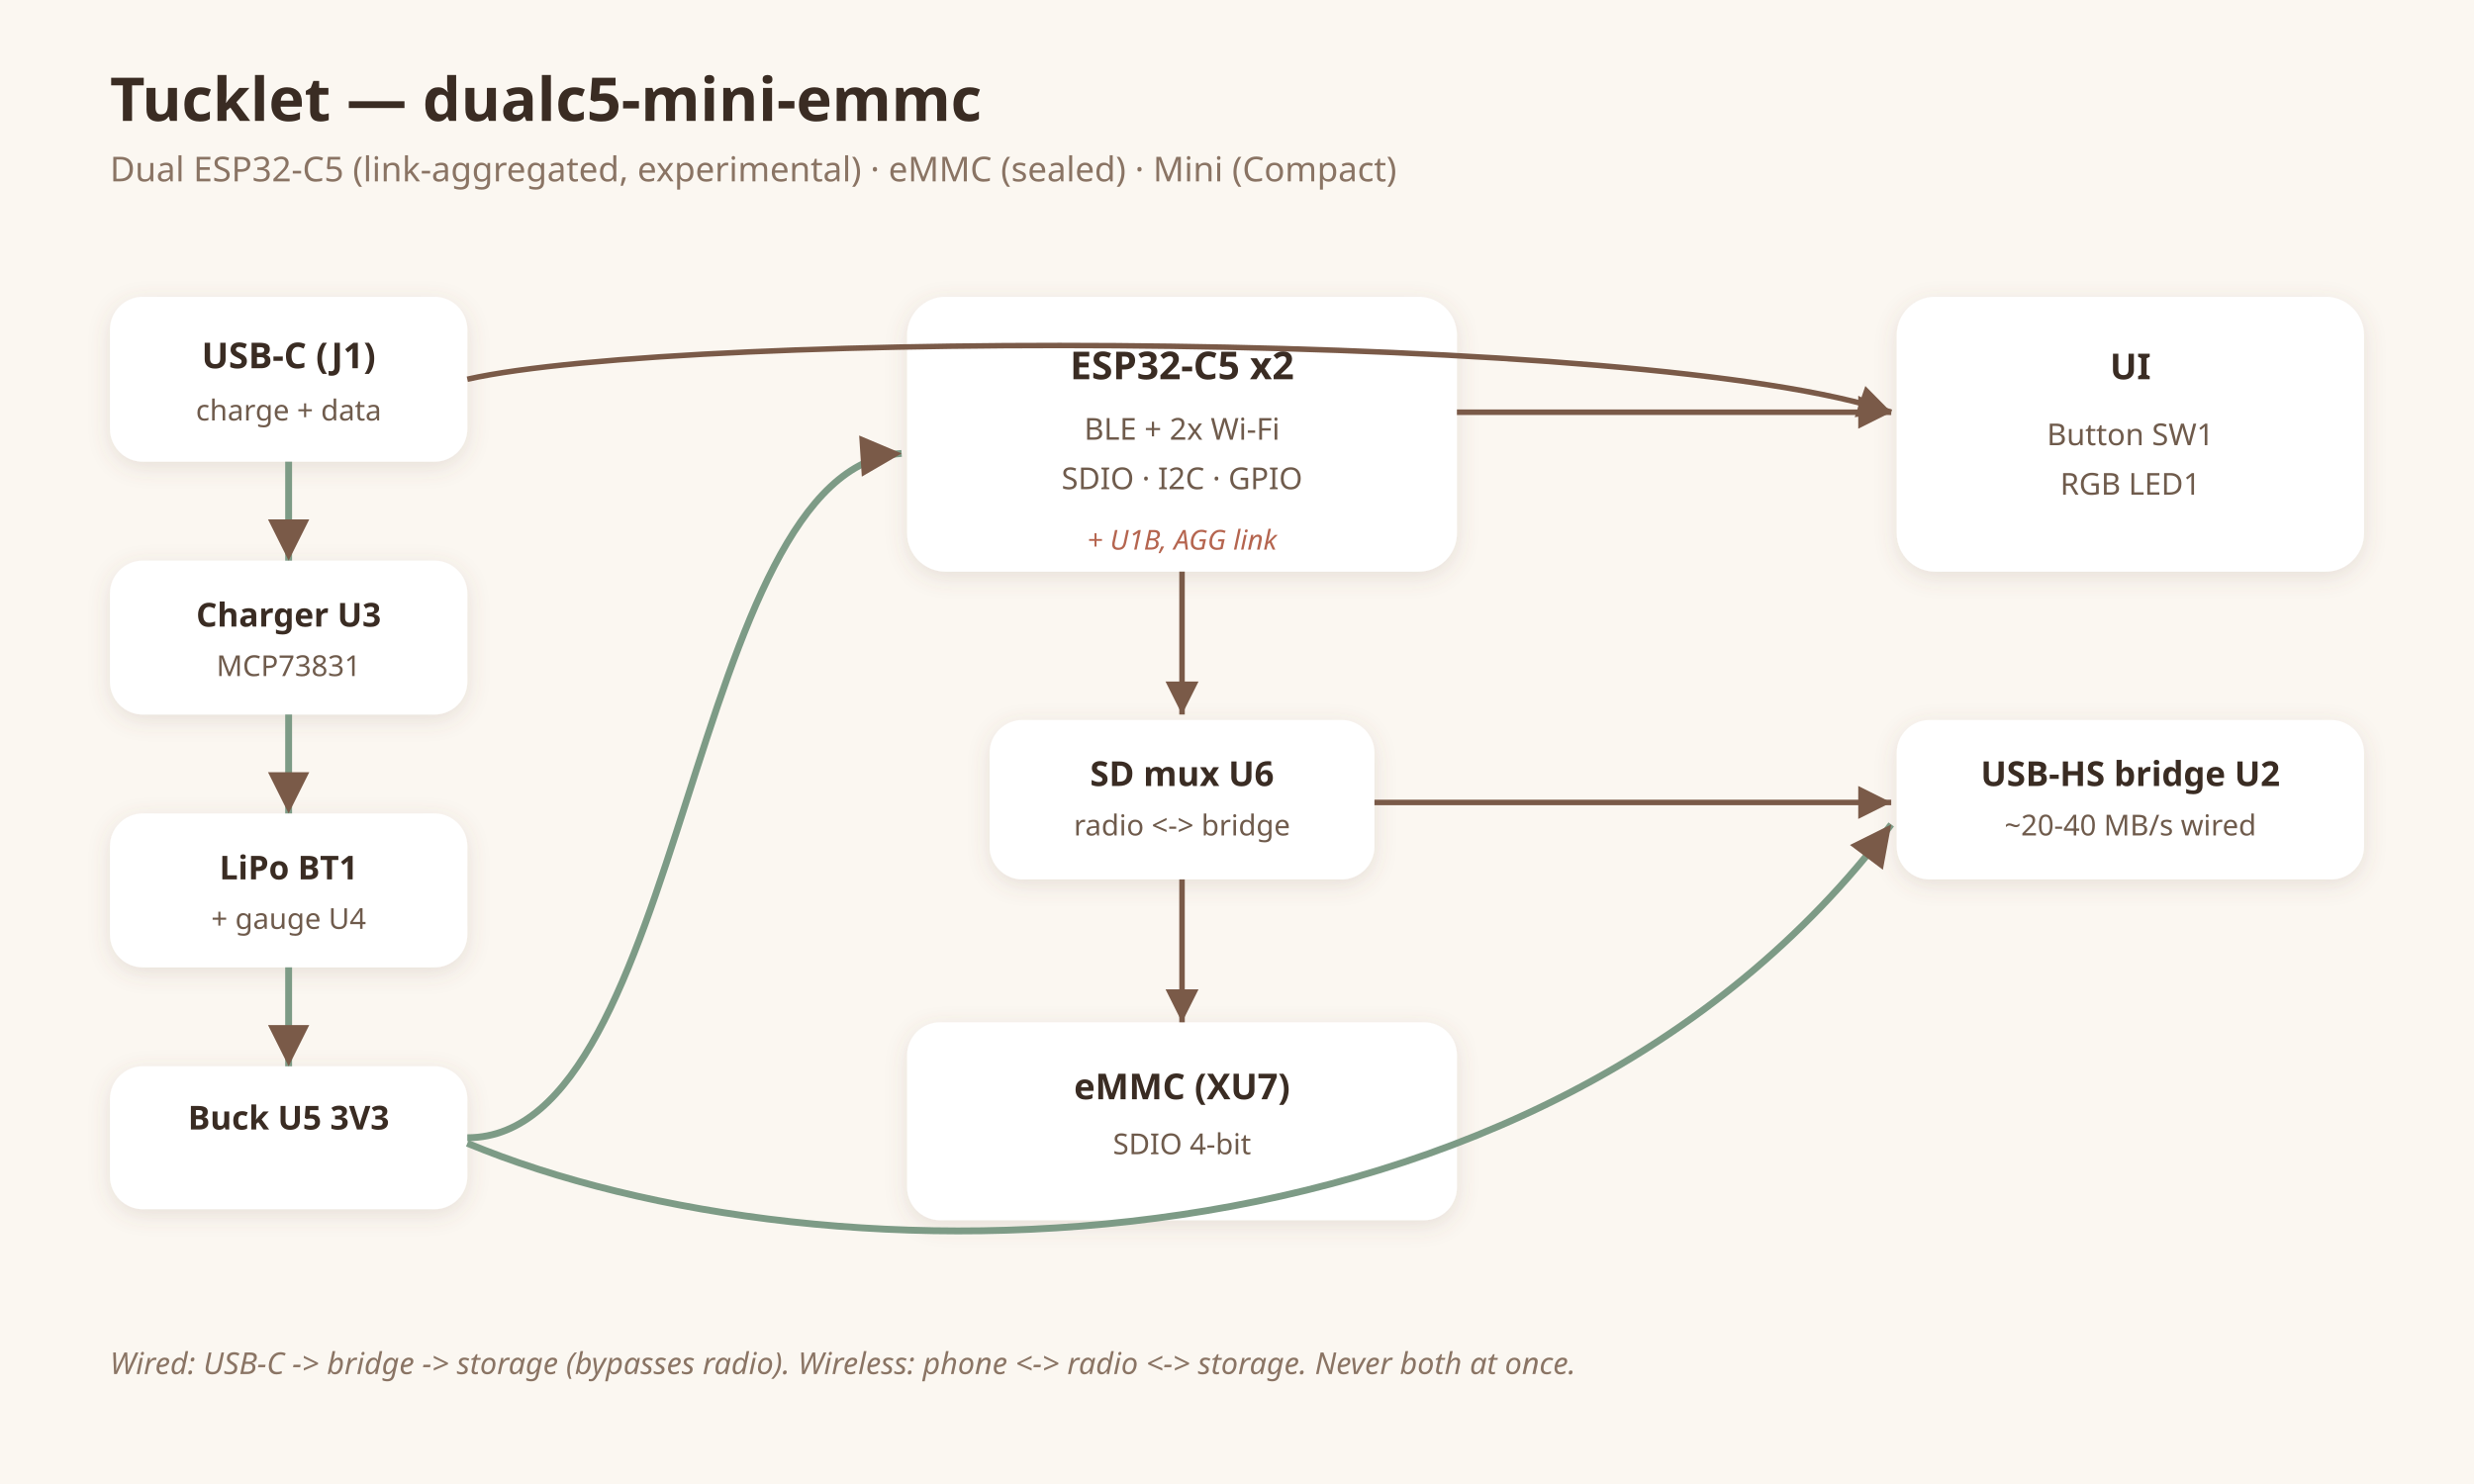
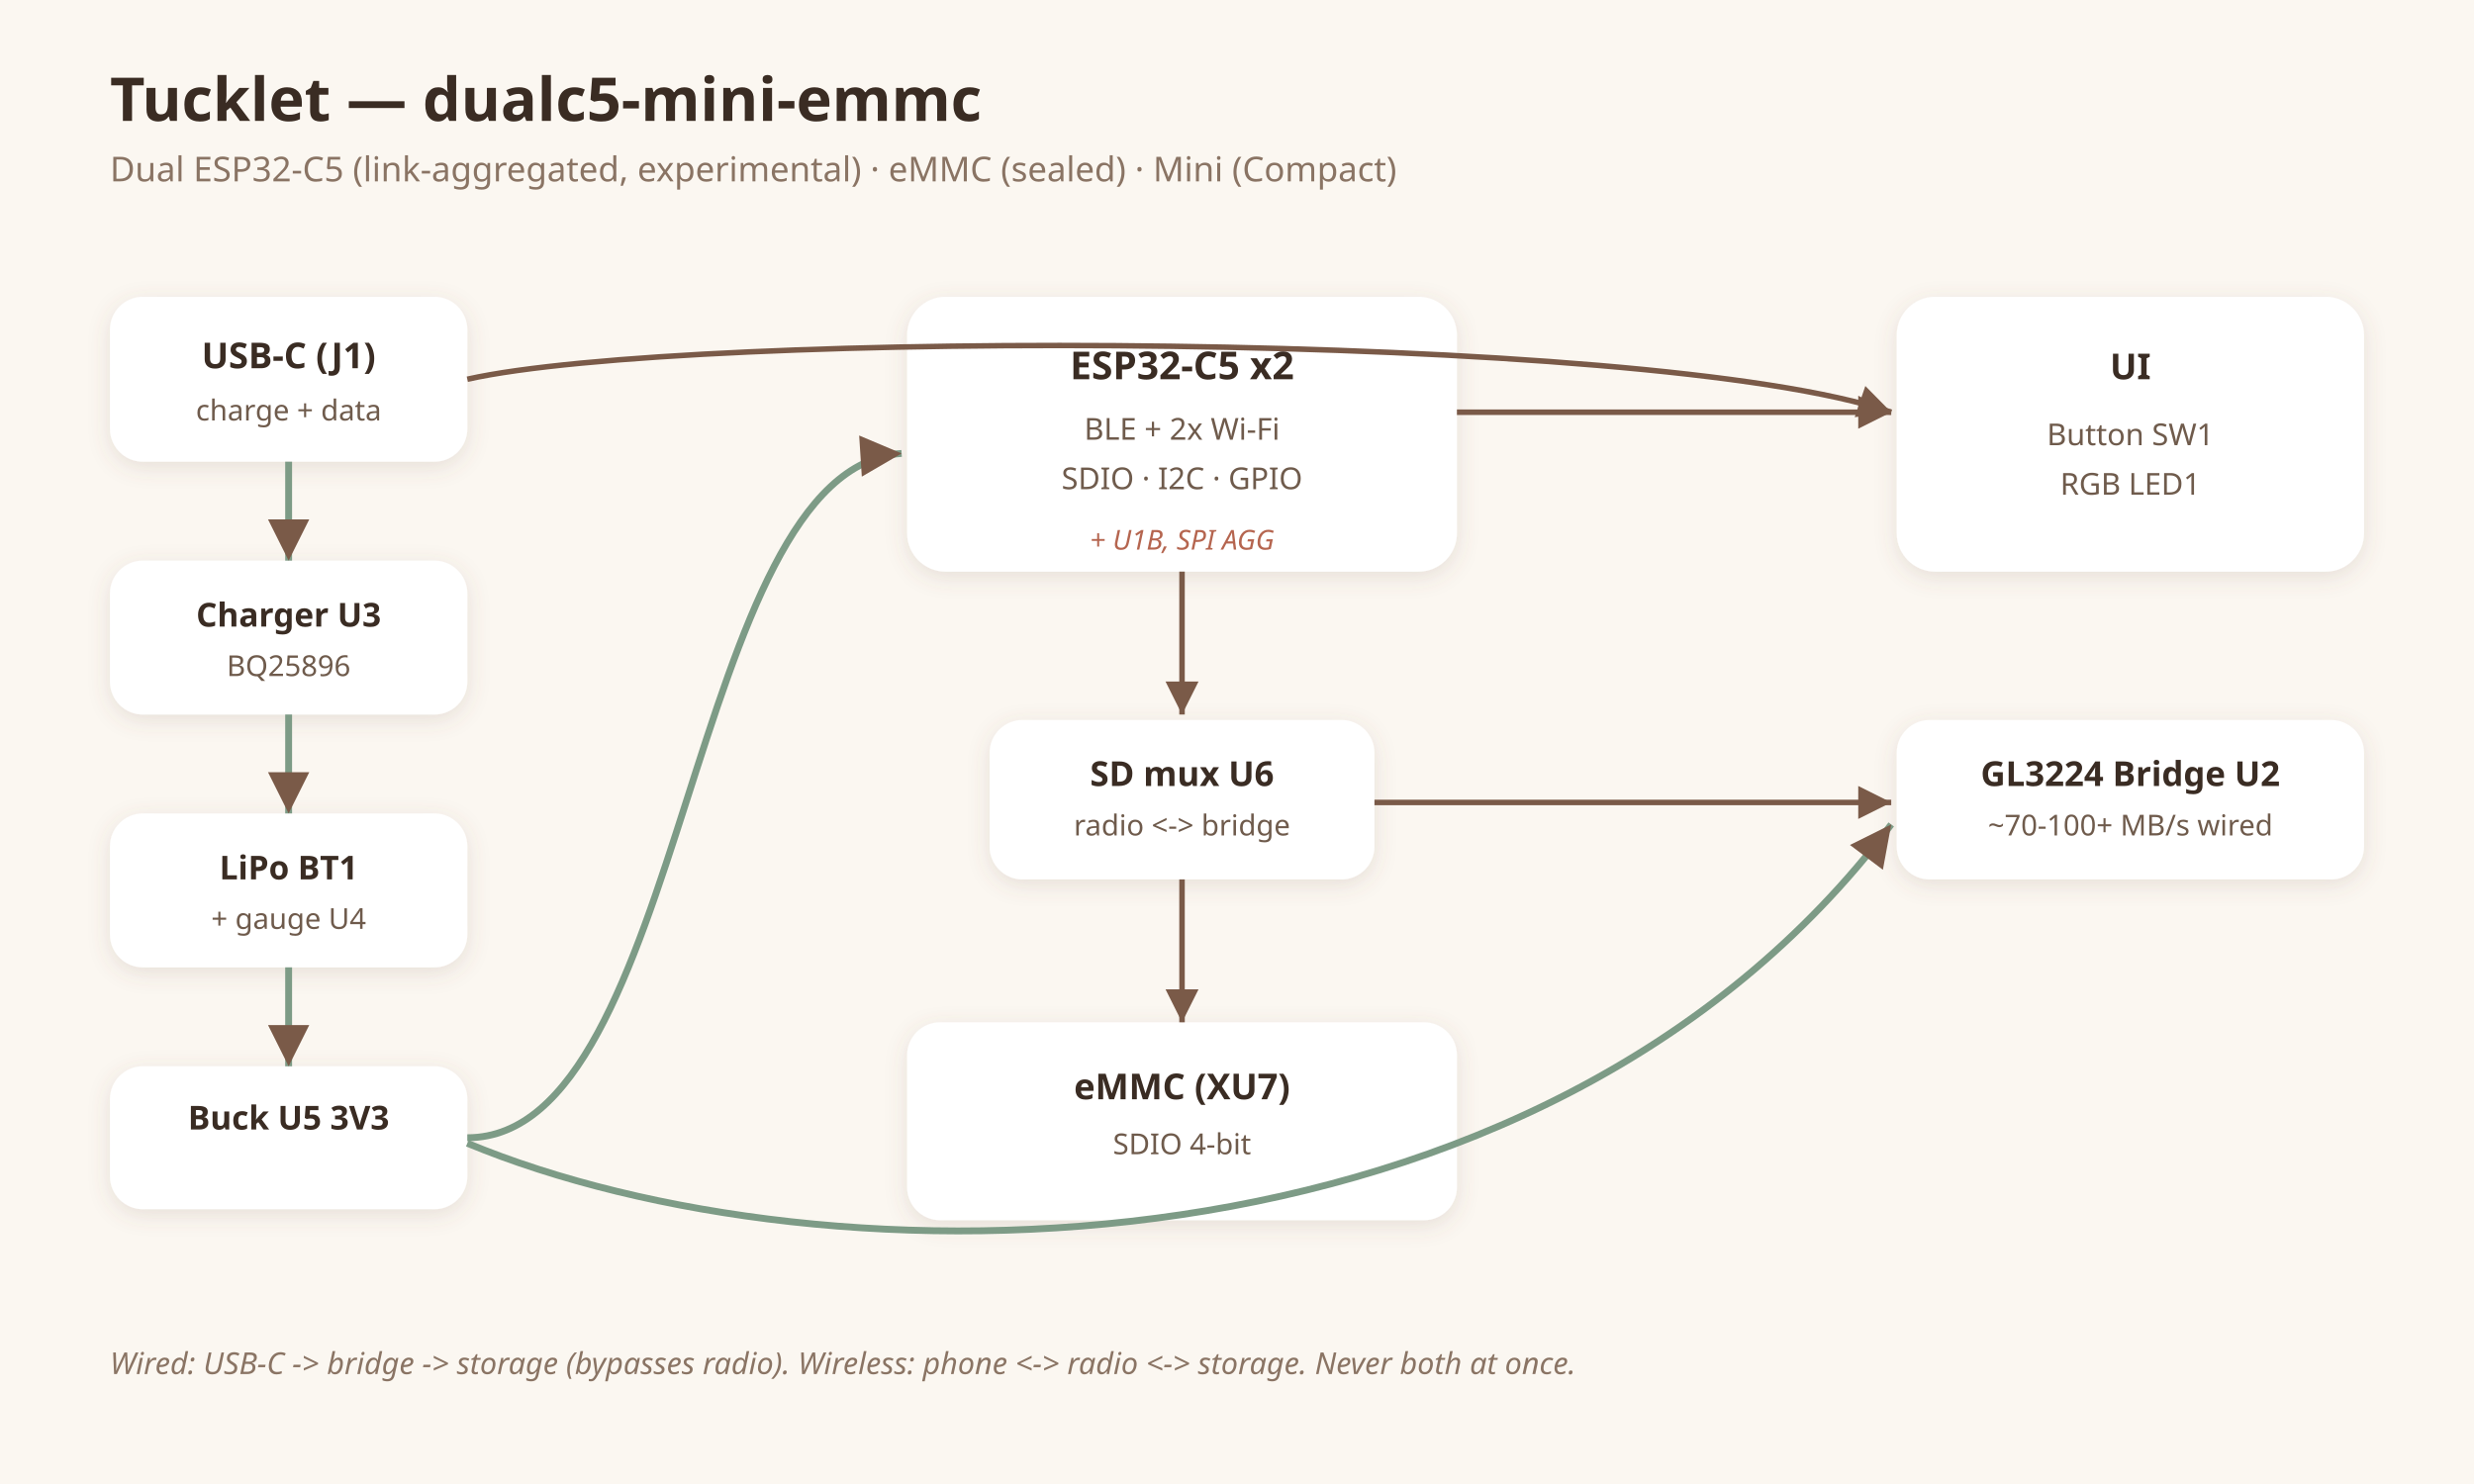
<svg xmlns="http://www.w3.org/2000/svg" viewBox="0 0 900 540" font-family="system-ui, sans-serif">
  <defs>
    <filter id="s" x="-20%" y="-20%" width="140%" height="140%">
      <feDropShadow dx="0" dy="2" stdDeviation="4" flood-color="#7a5a48" flood-opacity="0.16" />
    </filter>
    <marker id="a" markerWidth="9" markerHeight="9" refX="6" refY="3" orient="auto">
      <path d="M0,0 L6,3 L0,6 Z" fill="#7a5a48" />
    </marker>
  </defs>
  <rect width="900" height="540" fill="#fbf7f1" />
  <text x="40" y="44" font-size="22" font-weight="bold" fill="#3a2c23">Tucklet — dualc5-mini-emmc</text>
  <text x="40" y="66" font-size="12.5" fill="#8a7464">Dual ESP32-C5 (link-aggregated, experimental) · eMMC (sealed) · Mini (Compact)</text>
  <g filter="url(#s)">
    <rect x="40" y="108" width="130" height="60" rx="12" fill="#fff" />
  </g>
  <text x="105" y="134" text-anchor="middle" font-size="13" font-weight="bold" fill="#3a2c23">USB-C (J1)</text>
  <text x="105" y="153" text-anchor="middle" font-size="10.5" fill="#6f5b4c">charge + data</text>
  <g filter="url(#s)">
    <rect x="40" y="204" width="130" height="56" rx="12" fill="#fff" />
  </g>
  <text x="105" y="228" text-anchor="middle" font-size="12" font-weight="bold" fill="#3a2c23">Charger U3</text>
-   <text x="105" y="246" text-anchor="middle" font-size="10.5" fill="#6f5b4c">MCP73831</text>
+   <text x="105" y="246" text-anchor="middle" font-size="10.5" fill="#6f5b4c">BQ25896</text>
  <g filter="url(#s)">
    <rect x="40" y="296" width="130" height="56" rx="12" fill="#fff" />
  </g>
  <text x="105" y="320" text-anchor="middle" font-size="12" font-weight="bold" fill="#3a2c23">LiPo BT1</text>
  <text x="105" y="338" text-anchor="middle" font-size="10.5" fill="#6f5b4c">+ gauge U4</text>
  <g filter="url(#s)">
    <rect x="40" y="388" width="130" height="52" rx="12" fill="#fff" />
  </g>
  <text x="105" y="411" text-anchor="middle" font-size="12" font-weight="bold" fill="#3a2c23">Buck U5 3V3</text>
  <g filter="url(#s)">
    <rect x="330" y="108" width="200" height="100" rx="14" fill="#fff" />
  </g>
  <text x="430" y="138" text-anchor="middle" font-size="14" font-weight="bold" fill="#3a2c23">ESP32-C5 x2</text>
  <text x="430" y="160" text-anchor="middle" font-size="11" fill="#6f5b4c">BLE + 2x Wi-Fi</text>
  <text x="430" y="178" text-anchor="middle" font-size="11" fill="#6f5b4c">SDIO · I2C · GPIO</text>
-   <text x="430" y="200" text-anchor="middle" font-size="10" fill="#b5654f" font-style="italic">+ U1B, AGG link</text>
+   <text x="430" y="200" text-anchor="middle" font-size="10" fill="#b5654f" font-style="italic">+ U1B, SPI AGG</text>
  <g filter="url(#s)">
    <rect x="360" y="262" width="140" height="58" rx="12" fill="#fff" />
  </g>
  <text x="430" y="286" text-anchor="middle" font-size="12.5" font-weight="bold" fill="#3a2c23">SD mux U6</text>
  <text x="430" y="304" text-anchor="middle" font-size="10.5" fill="#6f5b4c">radio &lt;-&gt; bridge</text>
  <g filter="url(#s)">
    <rect x="330" y="372" width="200" height="72" rx="12" fill="#fff" />
  </g>
  <text x="430" y="400" text-anchor="middle" font-size="13" font-weight="bold" fill="#3a2c23">eMMC (XU7)</text>
  <text x="430" y="420" text-anchor="middle" font-size="10.5" fill="#6f5b4c">SDIO 4-bit</text>
  <g filter="url(#s)">
    <rect x="690" y="262" width="170" height="58" rx="12" fill="#fff" />
  </g>
-   <text x="775" y="286" text-anchor="middle" font-size="12.5" font-weight="bold" fill="#3a2c23">USB-HS bridge U2</text>
-   <text x="775" y="304" text-anchor="middle" font-size="10.5" fill="#6f5b4c">~20-40 MB/s wired</text>
+   <text x="775" y="286" text-anchor="middle" font-size="12.5" font-weight="bold" fill="#3a2c23">GL3224 Bridge U2</text>
+   <text x="775" y="304" text-anchor="middle" font-size="10.5" fill="#6f5b4c">~70-100+ MB/s wired</text>
  <g filter="url(#s)">
    <rect x="690" y="108" width="170" height="100" rx="14" fill="#fff" />
  </g>
  <text x="775" y="138" text-anchor="middle" font-size="13" font-weight="bold" fill="#3a2c23">UI</text>
  <text x="775" y="162" text-anchor="middle" font-size="11" fill="#6f5b4c">Button SW1</text>
  <text x="775" y="180" text-anchor="middle" font-size="11" fill="#6f5b4c">RGB LED1</text>
  <g stroke="#7d9b86" stroke-width="2.5" fill="none" marker-end="url(#a)">
    <path d="M105,168 L105,204" />
    <path d="M105,260 L105,296" />
    <path d="M105,352 L105,388" />
    <path d="M170,414 C 250,414 250,170 328,165" />
    <path d="M170,416 C 300,470 560,470 688,300" />
  </g>
  <g stroke="#7a5a48" stroke-width="2" fill="none" marker-end="url(#a)">
    <path d="M430,208 L430,260" />
    <path d="M430,320 L430,372" />
    <path d="M500,292 L688,292" />
    <path d="M170,138 C 250,120 600,120 688,150" />
    <path d="M530,150 C 600,150 640,150 688,150" />
  </g>
  <text x="40" y="500" font-size="11" fill="#8a7464" font-style="italic">Wired: USB-C -&gt; bridge -&gt; storage (bypasses radio). Wireless: phone &lt;-&gt; radio &lt;-&gt; storage. Never both at once.</text>
</svg>
